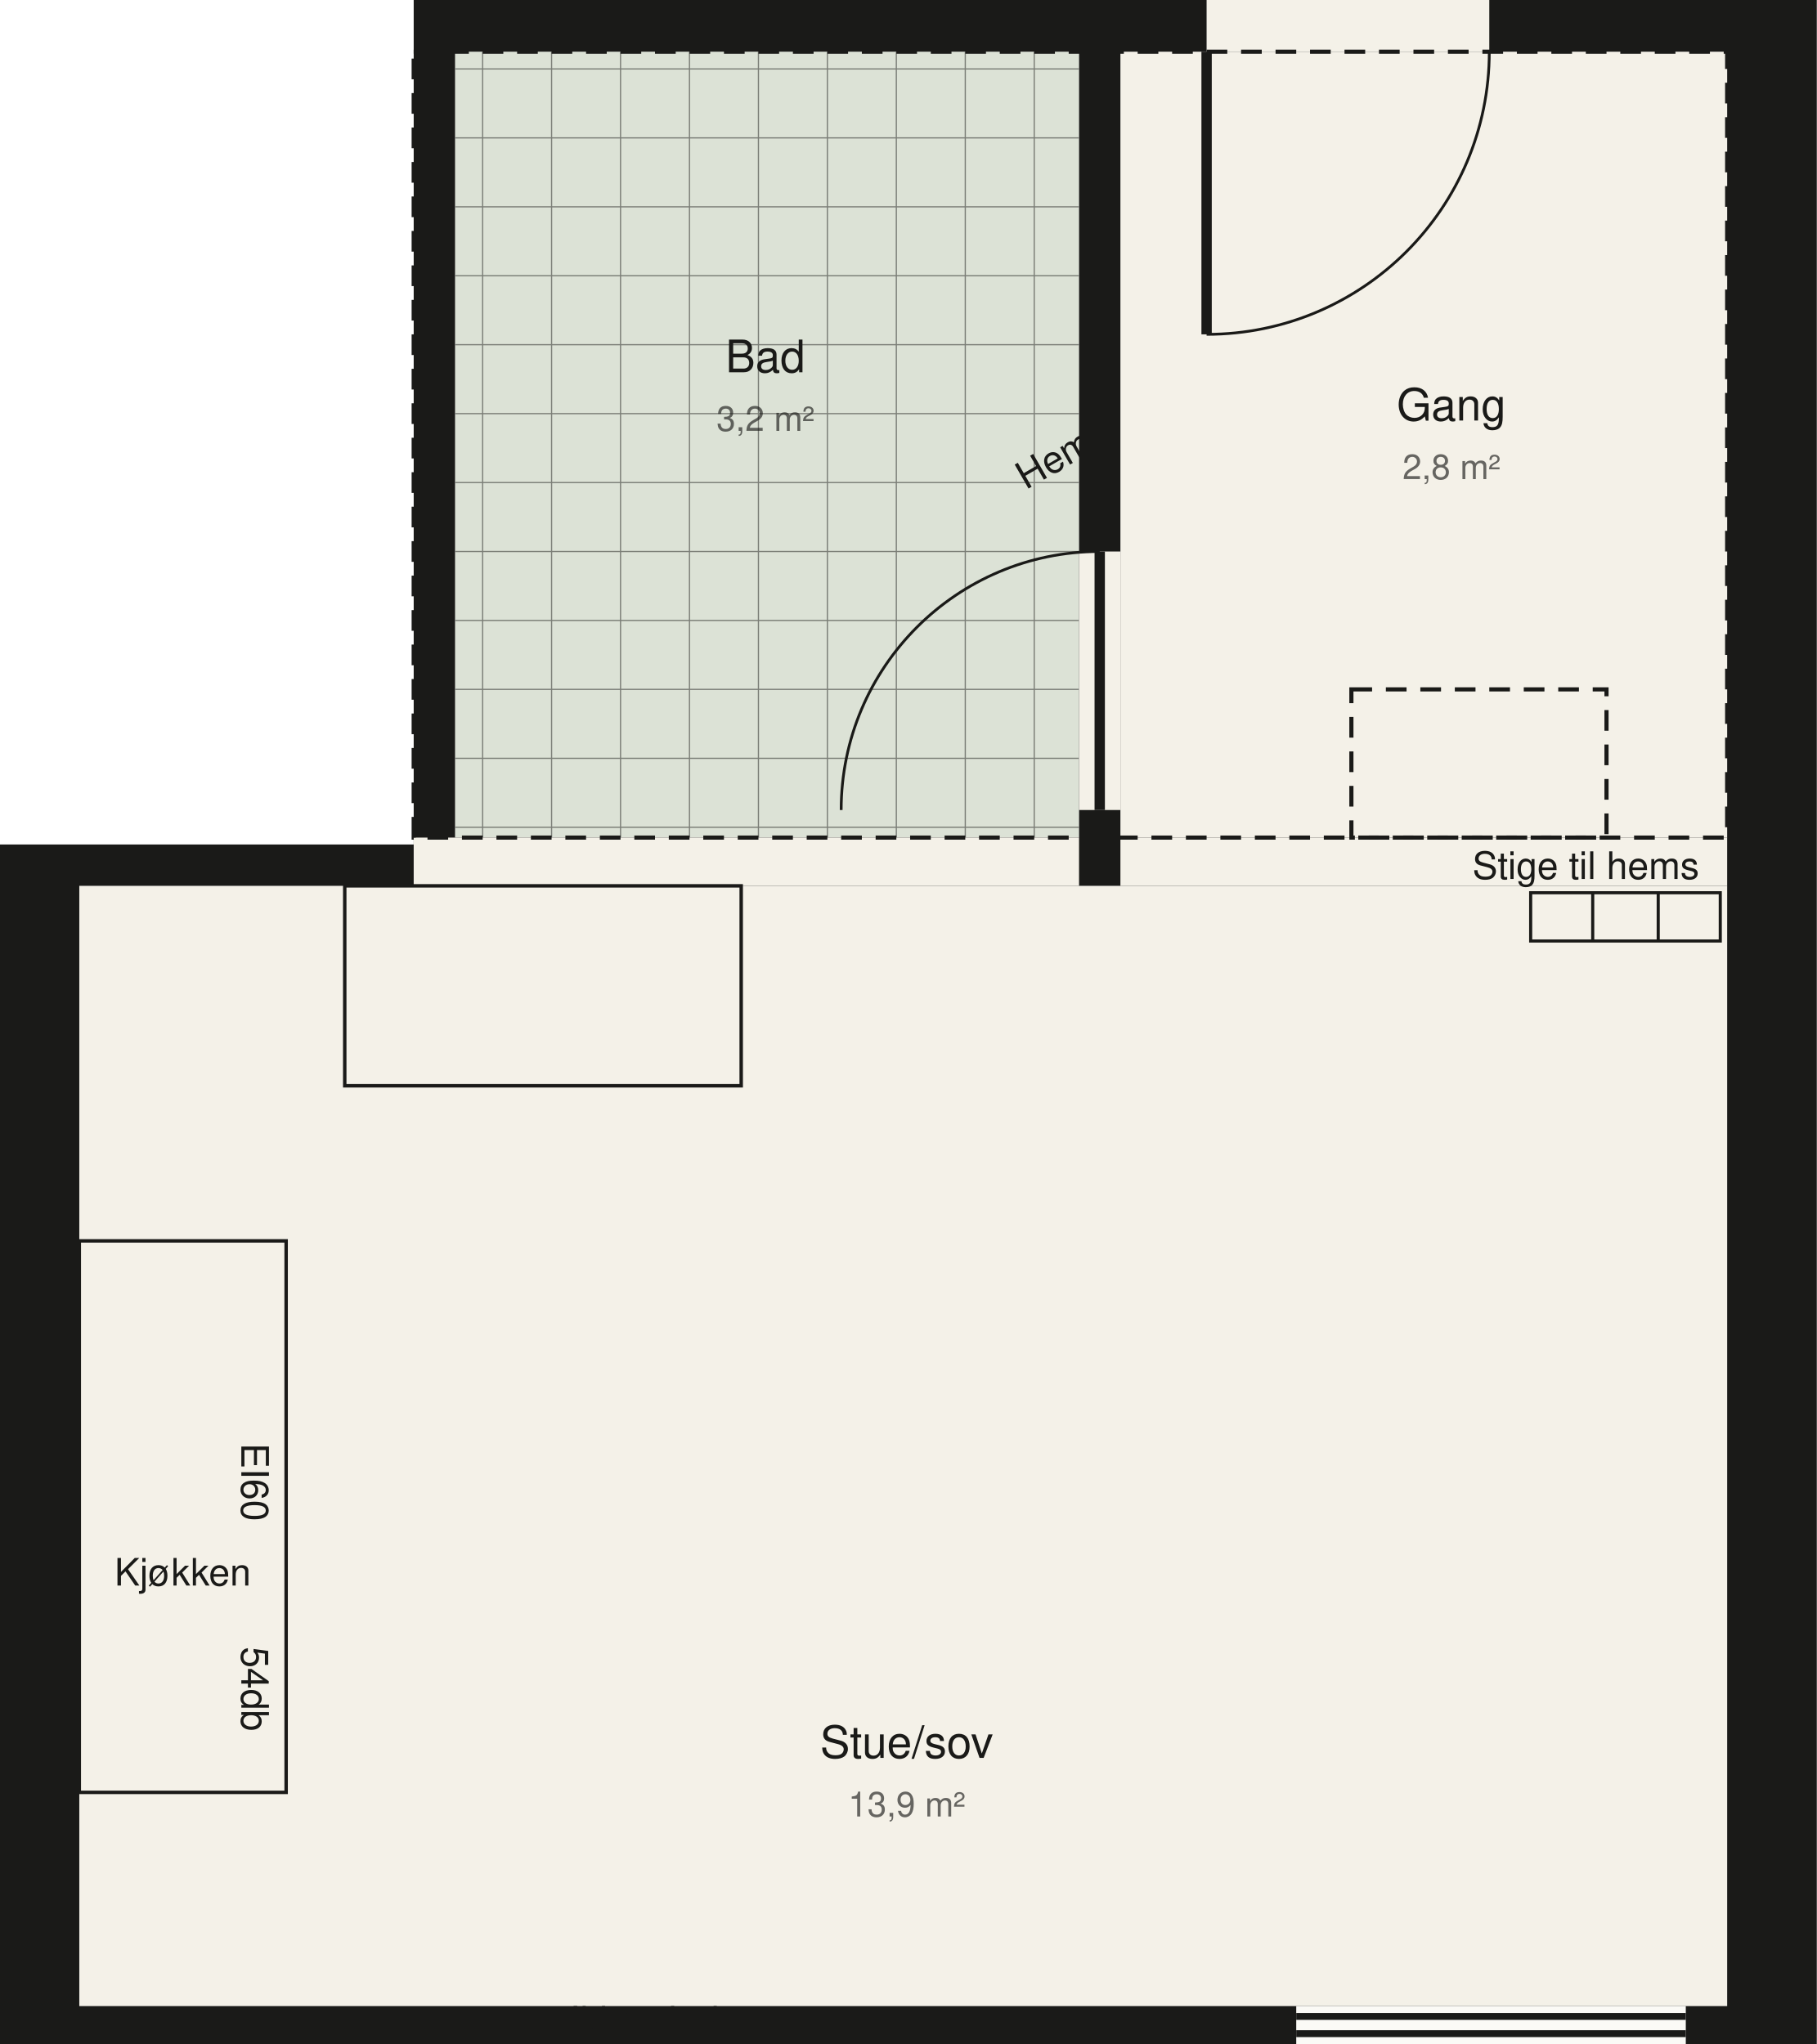
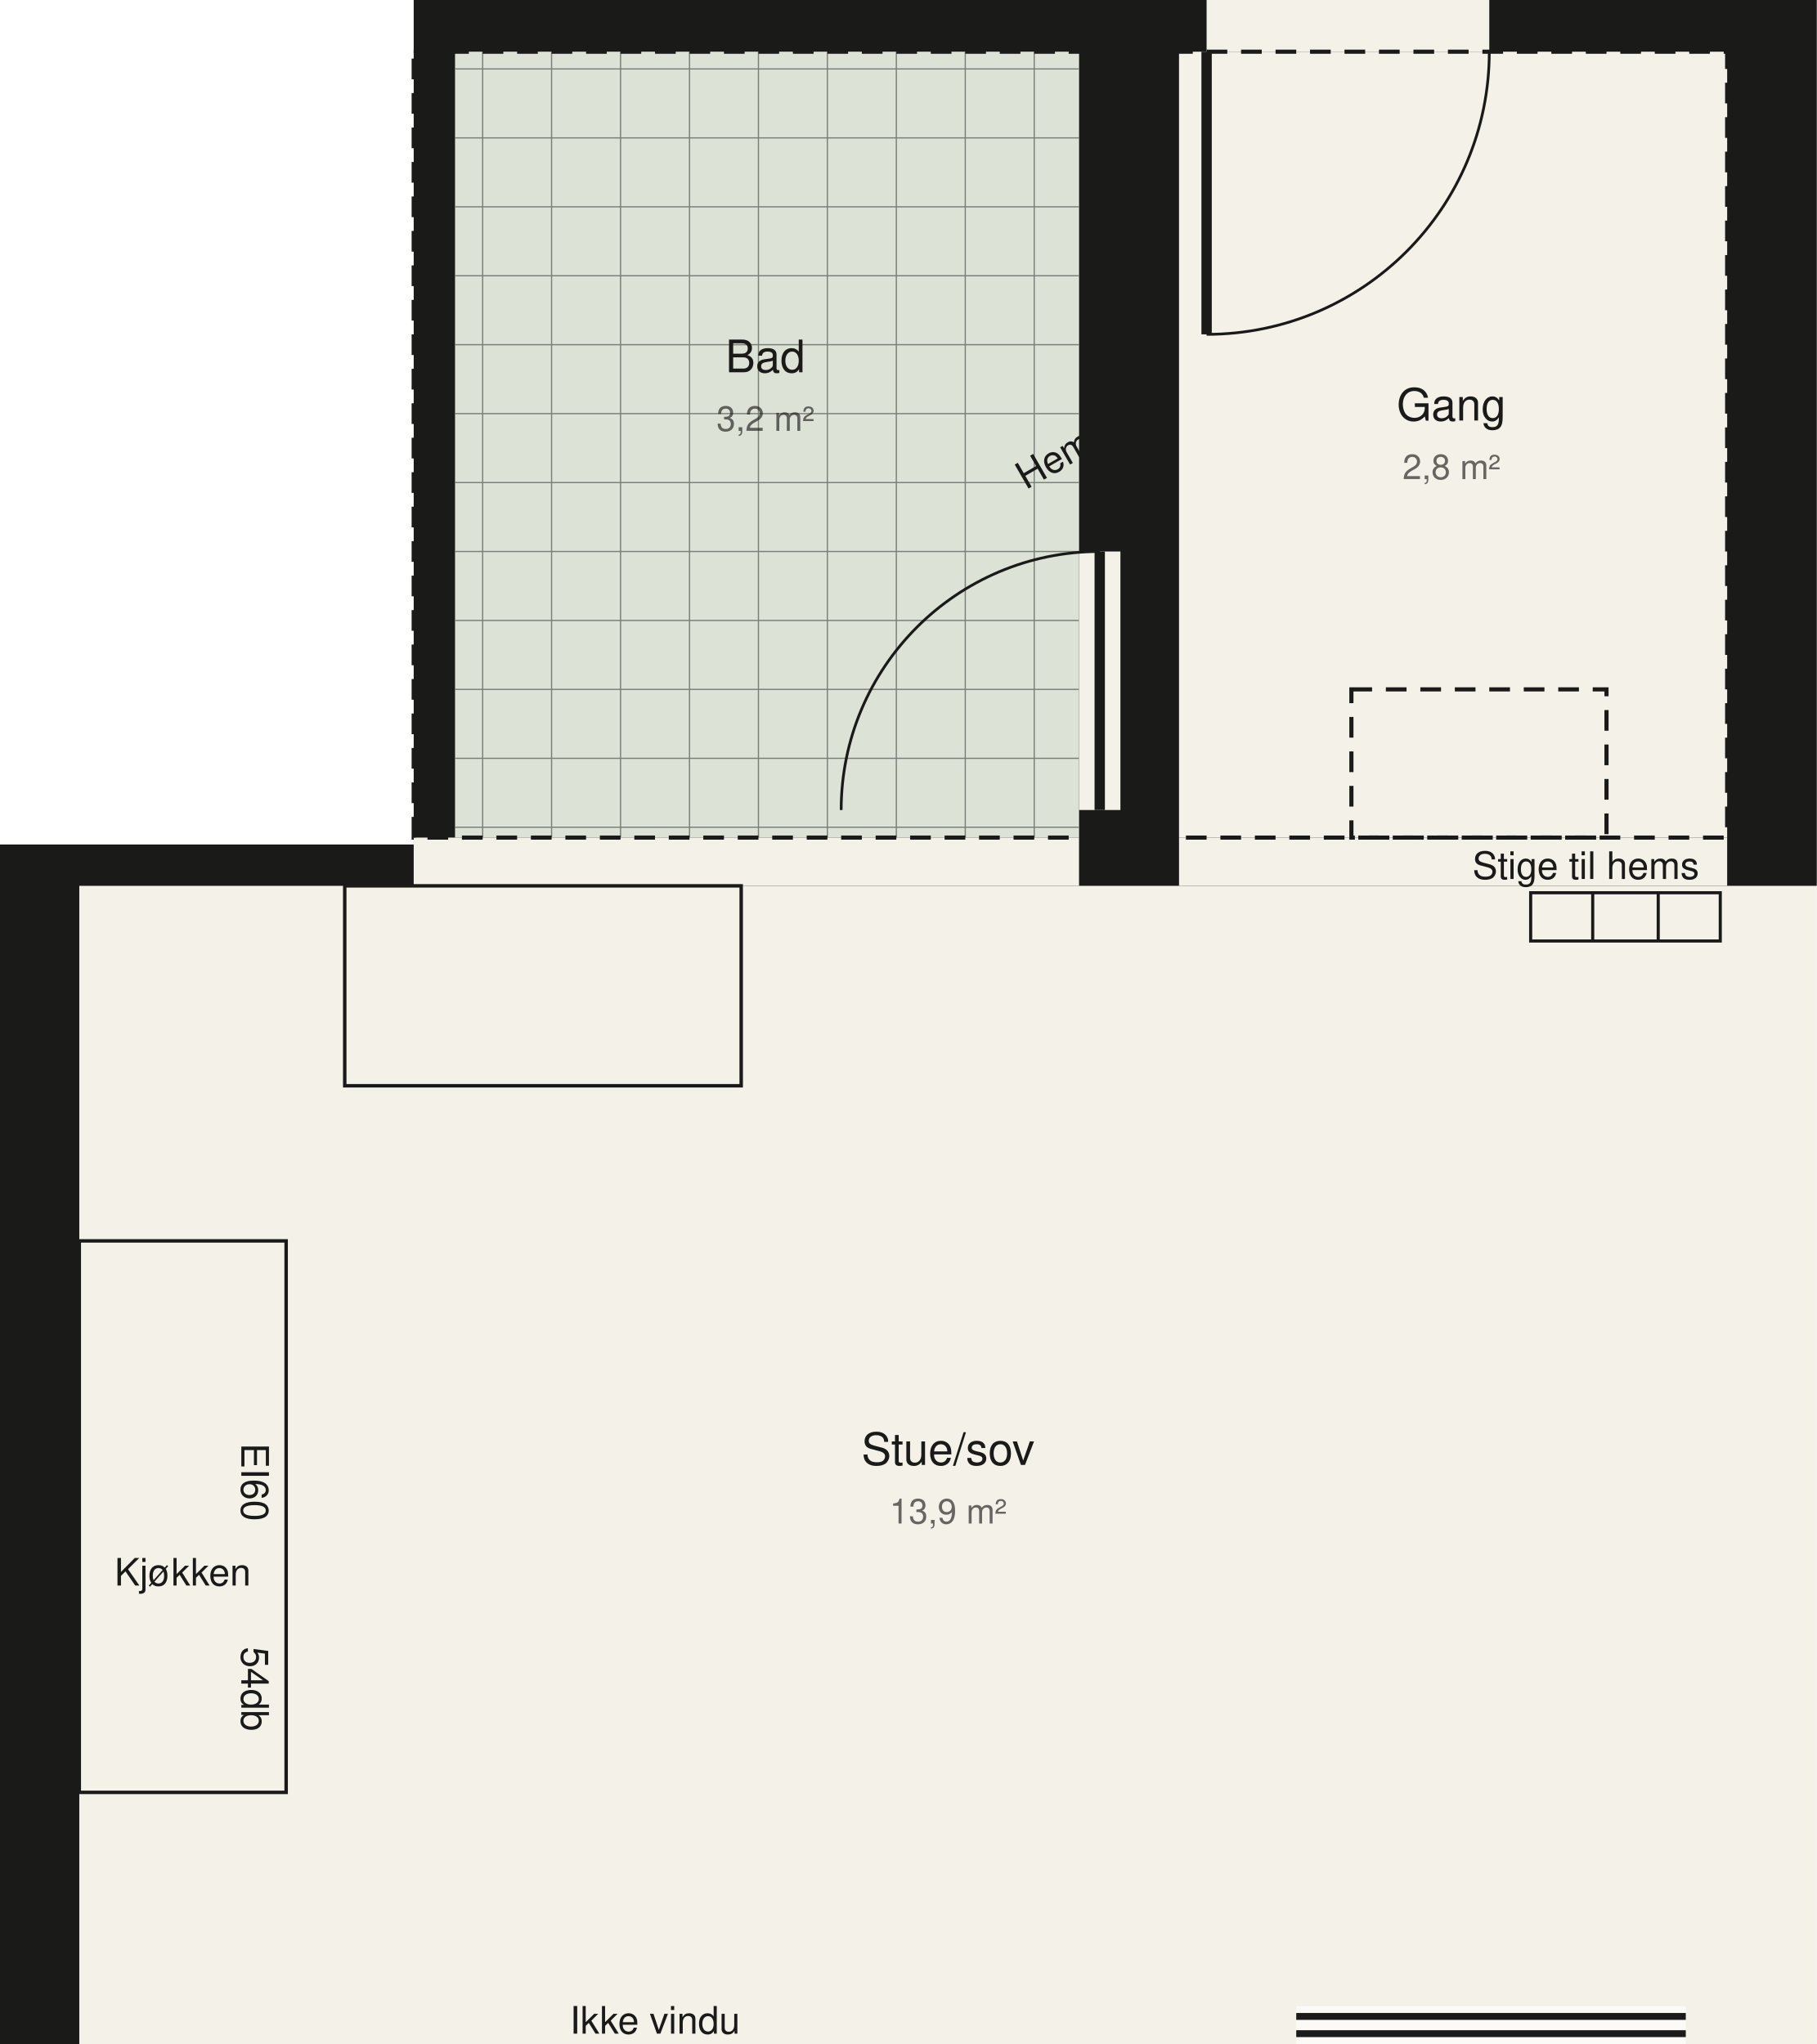
<svg xmlns="http://www.w3.org/2000/svg" viewBox="0 0 527 593">
  <polygon points="132,15 313,15 313,243 132,243" fill="#DCE2D6" />
-   <polygon points="325,15 501,15 501,243 325,243" fill="#F4F1E8" />
-   <polygon points="23,257 501,257 501,582 23,582" fill="#F4F1E8" />
+   <polygon points="342,15 501,15 501,243 342,243" fill="#F4F1E8" />
+   <polygon points="23,257 527,257 527,593 23,593" fill="#F4F1E8" />
  <clipPath id="bad0">
    <polygon points="132,15 313,15 313,243 132,243" />
  </clipPath>
  <g clip-path="url(#bad0)" stroke="#1A1A18" stroke-width="0.35" opacity="0.5">
    <line x1="140" y1="15" x2="140" y2="243" />
    <line x1="160" y1="15" x2="160" y2="243" />
    <line x1="180" y1="15" x2="180" y2="243" />
    <line x1="200" y1="15" x2="200" y2="243" />
    <line x1="220" y1="15" x2="220" y2="243" />
    <line x1="240" y1="15" x2="240" y2="243" />
    <line x1="260" y1="15" x2="260" y2="243" />
    <line x1="280" y1="15" x2="280" y2="243" />
    <line x1="300" y1="15" x2="300" y2="243" />
    <line x1="132" y1="20" x2="313" y2="20" />
    <line x1="132" y1="40" x2="313" y2="40" />
    <line x1="132" y1="60" x2="313" y2="60" />
    <line x1="132" y1="80" x2="313" y2="80" />
    <line x1="132" y1="100" x2="313" y2="100" />
    <line x1="132" y1="120" x2="313" y2="120" />
    <line x1="132" y1="140" x2="313" y2="140" />
    <line x1="132" y1="160" x2="313" y2="160" />
    <line x1="132" y1="180" x2="313" y2="180" />
    <line x1="132" y1="200" x2="313" y2="200" />
    <line x1="132" y1="220" x2="313" y2="220" />
    <line x1="132" y1="240" x2="313" y2="240" />
  </g>
-   <path d="M 120 0 L 527 0 L 527 593 L 0 593 L 0 245 L 120 245 Z M 132 15 L 313 15 L 313 243 L 132 243 Z M 325 15 L 501 15 L 501 243 L 325 243 Z M 23 257 L 501 257 L 501 582 L 23 582 Z" fill="#1A1A18" fill-rule="evenodd" />
+   <path d="M 120 0 L 527 0 L 527 593 L 0 593 L 0 245 L 120 245 Z M 132 15 L 313 15 L 313 243 L 132 243 Z M 342 15 L 501 15 L 501 243 L 342 243 Z M 23 257 L 527 257 L 527 593 L 23 593 Z" fill="#1A1A18" fill-rule="evenodd" />
  <rect x="350" y="0" width="82" height="15" fill="#F4F1E8" />
  <line x1="350" y1="15" x2="350" y2="97" stroke="#1A1A18" stroke-width="3" />
  <path d="M 350 97 A 82 82 0 0 0 432 15" fill="none" stroke="#1A1A18" stroke-width="0.8" />
  <rect x="313" y="160" width="12" height="75" fill="#F4F1E8" />
  <line x1="319" y1="235" x2="319" y2="160" stroke="#1A1A18" stroke-width="3" />
  <path d="M 319 160 A 75 75 0 0 0 244 235" fill="none" stroke="#1A1A18" stroke-width="0.8" />
  <rect x="120" y="243" width="193" height="14" fill="#F4F1E8" />
-   <rect x="325" y="243" width="176" height="14" fill="#F4F1E8" />
+   <rect x="342" y="243" width="159" height="14" fill="#F4F1E8" />
  <rect x="376" y="582" width="113" height="11" fill="#FBFAF6" />
  <line x1="376" y1="585" x2="489" y2="585" stroke="#1A1A18" stroke-width="2" />
  <line x1="376" y1="590" x2="489" y2="590" stroke="#1A1A18" stroke-width="2" />
  <use href="#dusj" transform="translate(134 42)" />
  <use href="#wc" transform="translate(252 62)" />
  <use href="#servant" transform="translate(234 200)" />
  <use href="#sluk" transform="translate(200 180)" />
  <use href="#komfyr" transform="translate(23 378)" />
  <use href="#kvask" transform="translate(23 460)" />
  <use href="#seng140" transform="translate(95 260)" />
  <use href="#sofa" transform="translate(416 380) rotate(90)" />
  <use href="#sofabord60" transform="translate(255 450)" />
  <rect x="23" y="360" width="60" height="160" fill="none" stroke="#1A1A18" stroke-width="1" />
  <rect x="100" y="257" width="115" height="58" fill="none" stroke="#1A1A18" stroke-width="1" />
  <rect x="444" y="259" width="55" height="14" fill="none" stroke="#1A1A18" stroke-width="0.9" />
  <line x1="462" y1="259" x2="462" y2="273" stroke="#1A1A18" stroke-width="0.9" />
  <line x1="481" y1="259" x2="481" y2="273" stroke="#1A1A18" stroke-width="0.9" />
  <text x="460" y="255" font-family="Helvetica" font-size="11" fill="#1A1A18" text-anchor="middle">Stige til hems</text>
  <polygon points="120,15 501,15 501,243 120,243" fill="none" stroke="#1A1A18" stroke-width="1.2" stroke-dasharray="6 4" />
  <polygon points="392,200 466,200 466,243 392,243" fill="none" stroke="#1A1A18" stroke-width="1.2" stroke-dasharray="6 4" />
  <text x="310" y="135" font-family="Helvetica" font-size="11" fill="#1A1A18" text-anchor="middle" transform="rotate(-30 310 135)">Hems</text>
  <text x="190" y="590" font-family="Helvetica" font-size="11" fill="#1A1A18" text-anchor="middle">Ikke vindu</text>
  <text x="70" y="430" font-family="Helvetica" font-size="11" fill="#1A1A18" text-anchor="middle" transform="rotate(90 70 430)">EI60</text>
  <text x="70" y="490" font-family="Helvetica" font-size="11" fill="#1A1A18" text-anchor="middle" transform="rotate(90 70 490)">54db</text>
  <text x="53" y="460" font-family="Helvetica" font-size="11" fill="#1A1A18" text-anchor="middle">Kjøkken</text>
  <g font-family="Helvetica" fill="#1A1A18" text-anchor="middle">
    <text x="222" y="108" font-size="13">Bad</text>
    <text x="222" y="125" font-size="10" opacity="0.65">3,2 m²</text>
  </g>
  <g font-family="Helvetica" fill="#1A1A18" text-anchor="middle">
    <text x="421" y="122" font-size="13">Gang</text>
    <text x="421" y="139" font-size="10" opacity="0.65">2,8 m²</text>
  </g>
  <g font-family="Helvetica" fill="#1A1A18" text-anchor="middle">
-     <text x="263" y="510" font-size="13">Stue/sov</text>
-     <text x="263" y="527" font-size="10" opacity="0.65">13,9 m²</text>
+     <text x="275" y="425" font-size="13">Stue/sov</text>
+     <text x="275" y="442" font-size="10" opacity="0.65">13,9 m²</text>
  </g>
</svg>
